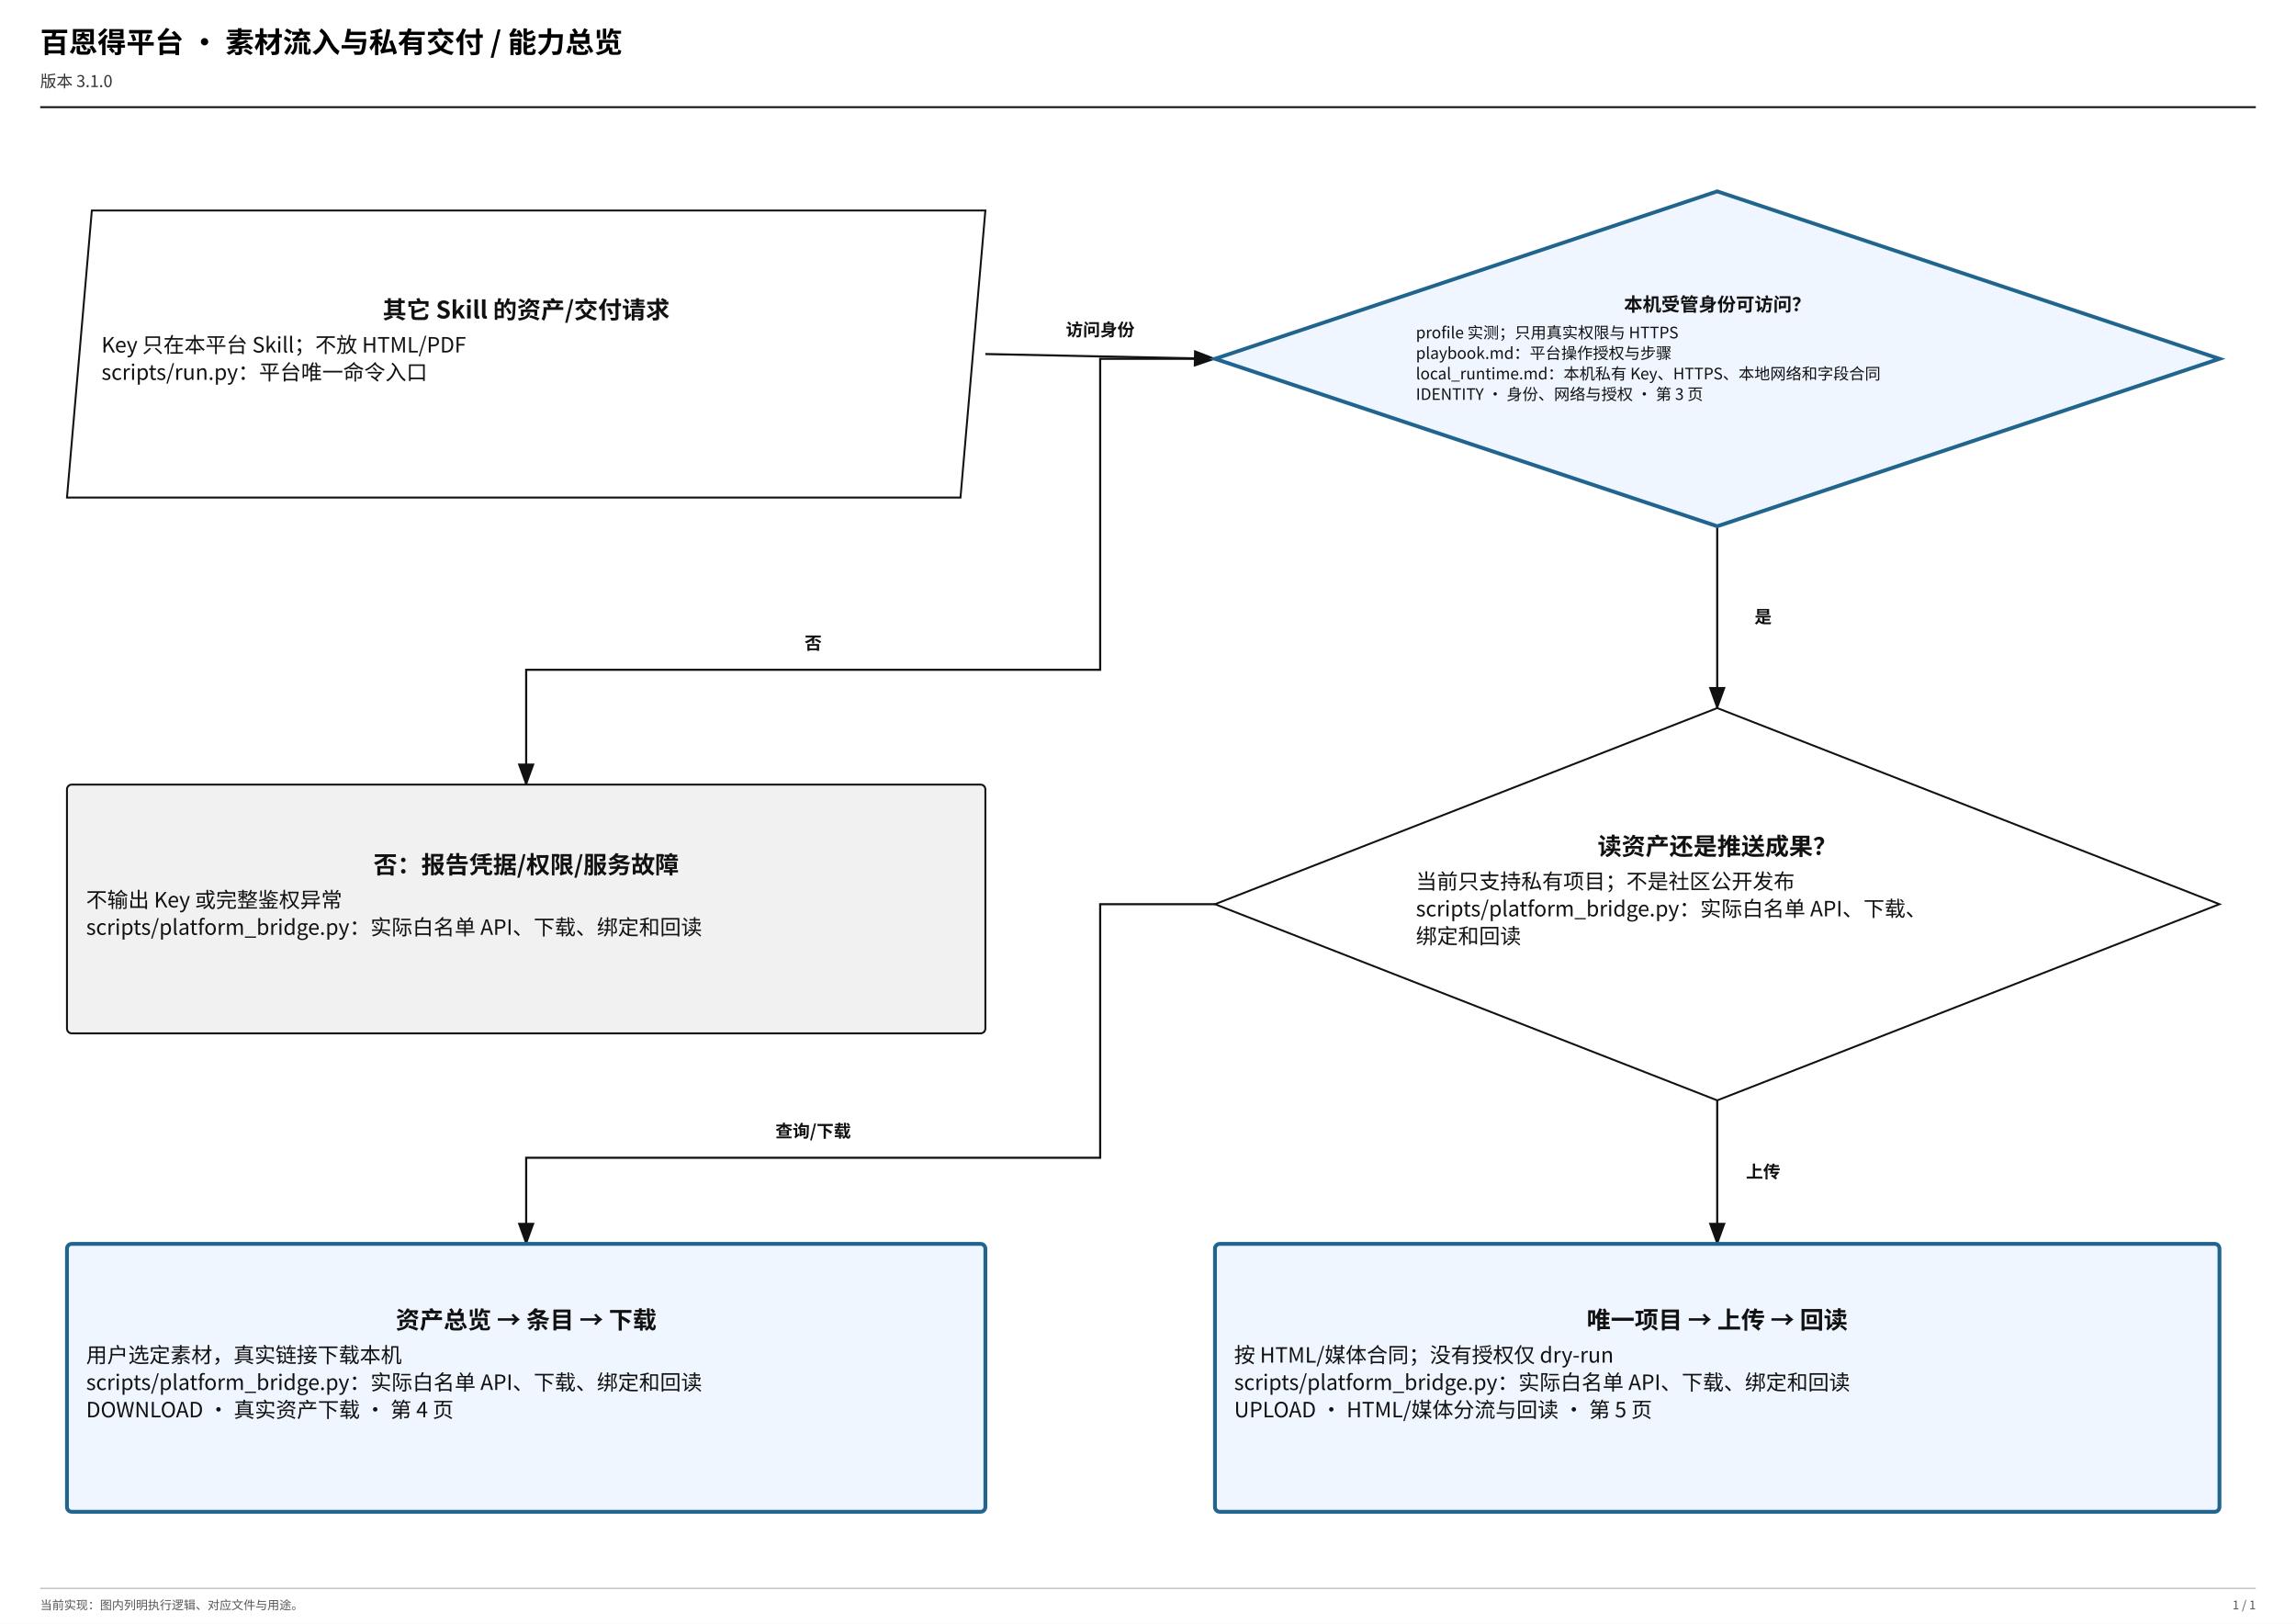
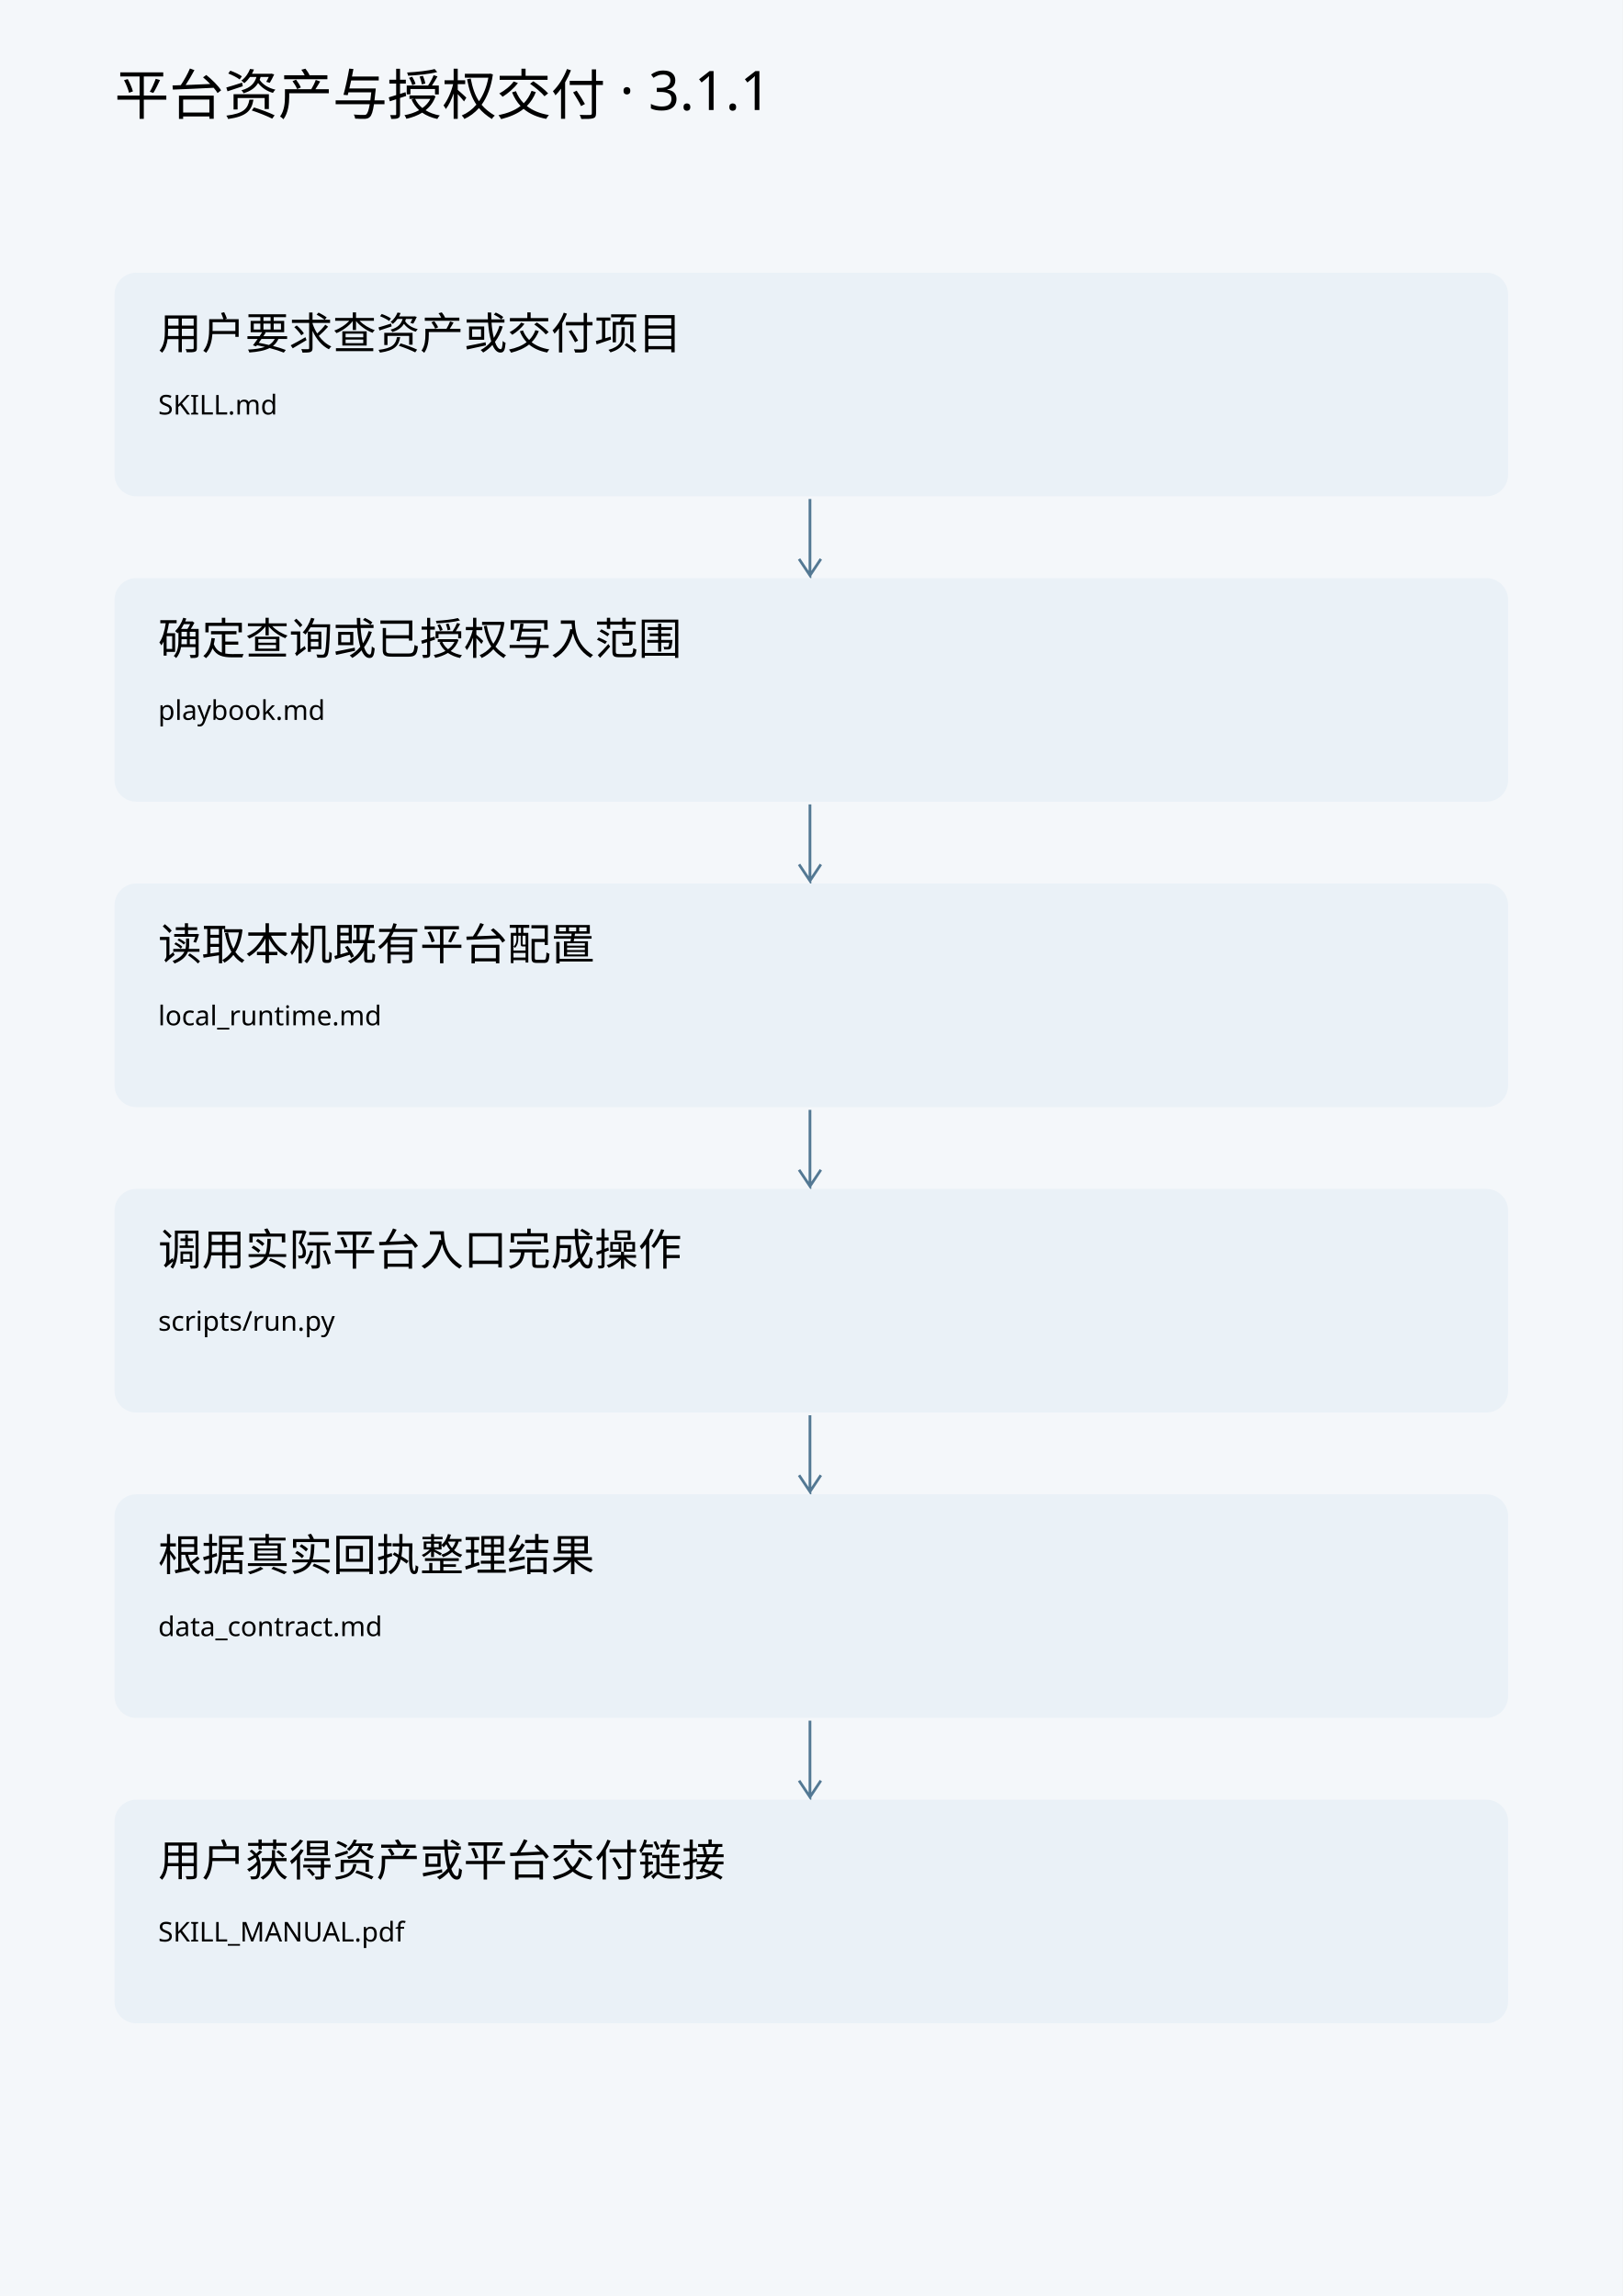
- <svg xmlns="http://www.w3.org/2000/svg" width="2400" height="1697" viewBox="0 0 2400 1697">
-   <defs>
-     <marker id="arrow" markerWidth="12" markerHeight="12" refX="10" refY="4" orient="auto" markerUnits="strokeWidth">
-       <path d="M0,0 L0,8 L11,4 z" fill="#111" />
-     </marker>
-     <style>text{font-family:"Noto Sans CJK SC","Microsoft YaHei","PingFang SC",Arial,sans-serif;letter-spacing:0}</style>
-   </defs>
-   <rect width="2400" height="1697" fill="#fff" />
-   <text x="42" y="55" font-size="30" font-weight="800">百恩得平台 · 素材流入与私有交付 / 能力总览</text>
-   <text x="42" y="91" font-size="17" fill="#333">版本 3.1.0</text>
-   <line x1="42" y1="112" x2="2358" y2="112" stroke="#111" stroke-width="2" />
-   <g>
-     <polyline points="1030,370 1270,375" fill="none" stroke="#111" stroke-width="2.2" marker-end="url(#arrow)" />
-     <rect x="1105" y="329.5" width="90" height="31" rx="3" fill="#fff" fill-opacity="0.94" />
-     <text x="1150" y="351.12" text-anchor="middle" font-size="18" font-weight="600" fill="#111">
-       <tspan x="1150" dy="0">访问身份</tspan>
-     </text>
-   </g>
-   <g>
-     <polyline points="1270,375 1150,375 1150,700 550,700 550,820" fill="none" stroke="#111" stroke-width="2.2" marker-end="url(#arrow)" />
-     <rect x="814" y="657" width="72" height="31" rx="3" fill="#fff" fill-opacity="0.94" />
-     <text x="850" y="678.62" text-anchor="middle" font-size="18" font-weight="600" fill="#111">
-       <tspan x="850" dy="0">否</tspan>
-     </text>
-   </g>
-   <g>
-     <polyline points="1795,550 1795,740" fill="none" stroke="#111" stroke-width="2.2" marker-end="url(#arrow)" />
-     <rect x="1807" y="629.5" width="72" height="31" rx="3" fill="#fff" fill-opacity="0.94" />
-     <text x="1843" y="651.12" text-anchor="middle" font-size="18" font-weight="600" fill="#111">
-       <tspan x="1843" dy="0">是</tspan>
-     </text>
-   </g>
-   <g>
-     <polyline points="1795,1150 1795,1300" fill="none" stroke="#111" stroke-width="2.2" marker-end="url(#arrow)" />
-     <rect x="1807" y="1209.5" width="72" height="31" rx="3" fill="#fff" fill-opacity="0.94" />
-     <text x="1843" y="1231.12" text-anchor="middle" font-size="18" font-weight="600" fill="#111">
-       <tspan x="1843" dy="0">上传</tspan>
-     </text>
-   </g>
-   <g>
-     <polyline points="1270,945 1150,945 1150,1210 550,1210 550,1300" fill="none" stroke="#111" stroke-width="2.2" marker-end="url(#arrow)" />
-     <rect x="800.32" y="1167" width="99.36" height="31" rx="3" fill="#fff" fill-opacity="0.94" />
-     <text x="850" y="1188.62" text-anchor="middle" font-size="18" font-weight="600" fill="#111">
-       <tspan x="850" dy="0">查询/下载</tspan>
-     </text>
-   </g>
-   <g>
-     <polygon points="96,220 1030,220 1004,520 70,520" fill="#fff" stroke="#111" stroke-width="2" />
-     <text x="550" y="332.8" text-anchor="middle" font-size="25" font-weight="700" fill="#111">
-       <tspan x="550" dy="0">其它 Skill 的资产/交付请求</tspan>
-     </text>
-     <text x="106" y="368.4" text-anchor="start" font-size="22" font-weight="430" fill="#111">
-       <tspan x="106" dy="0">Key 只在本平台 Skill；不放 HTML/PDF</tspan>
-       <tspan x="106" dy="28.6" />
-       <tspan x="106" dy="28.6">scripts/run.py：平台唯一命令入口</tspan>
-     </text>
-   </g>
-   <g>
-     <polygon points="1795,200 2320,375 1795,550 1270,375" fill="#eff6ff" stroke="#21658e" stroke-width="4" />
-     <text x="1795" y="325.15" text-anchor="middle" font-size="19.5" font-weight="700" fill="#111">
-       <tspan x="1795" dy="0">本机受管身份可访问？</tspan>
-     </text>
-     <text x="1480" y="353.6" text-anchor="start" font-size="16.5" font-weight="430" fill="#111">
-       <tspan x="1480" dy="0">profile 实测；只用真实权限与 HTTPS</tspan>
-       <tspan x="1480" dy="21.45" />
-       <tspan x="1480" dy="21.45">playbook.md：平台操作授权与步骤</tspan>
-       <tspan x="1480" dy="21.45">local_runtime.md：本机私有 Key、HTTPS、本地网络和字段合同</tspan>
-       <tspan x="1480" dy="21.45">IDENTITY · 身份、网络与授权 · 第 3 页</tspan>
-     </text>
-   </g>
-   <g>
-     <rect x="70" y="820" width="960" height="260" rx="5" fill="#f1f1f1" stroke="#111" stroke-width="2" />
-     <text x="550" y="912.8" text-anchor="middle" font-size="25" font-weight="700" fill="#111">
-       <tspan x="550" dy="0">否：报告凭据/权限/服务故障</tspan>
-     </text>
-     <text x="90" y="948.4" text-anchor="start" font-size="22" font-weight="430" fill="#111">
-       <tspan x="90" dy="0">不输出 Key 或完整鉴权异常</tspan>
-       <tspan x="90" dy="28.6" />
-       <tspan x="90" dy="28.6">scripts/platform_bridge.py：实际白名单 API、下载、绑定和回读</tspan>
-     </text>
-   </g>
-   <g>
-     <polygon points="1795,740 2320,945 1795,1150 1270,945" fill="#fff" stroke="#111" stroke-width="2" />
-     <text x="1795" y="893.5" text-anchor="middle" font-size="25" font-weight="700" fill="#111">
-       <tspan x="1795" dy="0">读资产还是推送成果？</tspan>
-     </text>
-     <text x="1480" y="929.1" text-anchor="start" font-size="22" font-weight="430" fill="#111">
-       <tspan x="1480" dy="0">当前只支持私有项目；不是社区公开发布</tspan>
-       <tspan x="1480" dy="28.6" />
-       <tspan x="1480" dy="28.6">scripts/platform_bridge.py：实际白名单 API、下载、</tspan>
-       <tspan x="1480" dy="28.6">绑定和回读</tspan>
-     </text>
-   </g>
-   <g>
-     <rect x="70" y="1300" width="960" height="280" rx="5" fill="#eff6ff" stroke="#21658e" stroke-width="4" />
-     <text x="550" y="1388.5" text-anchor="middle" font-size="25" font-weight="700" fill="#111">
-       <tspan x="550" dy="0">资产总览 → 条目 → 下载</tspan>
-     </text>
-     <text x="90" y="1424.1" text-anchor="start" font-size="22" font-weight="430" fill="#111">
-       <tspan x="90" dy="0">用户选定素材，真实链接下载本机</tspan>
-       <tspan x="90" dy="28.6" />
-       <tspan x="90" dy="28.6">scripts/platform_bridge.py：实际白名单 API、下载、绑定和回读</tspan>
-       <tspan x="90" dy="28.6">DOWNLOAD · 真实资产下载 · 第 4 页</tspan>
-     </text>
-   </g>
-   <g>
-     <rect x="1270" y="1300" width="1050" height="280" rx="5" fill="#eff6ff" stroke="#21658e" stroke-width="4" />
-     <text x="1795" y="1388.5" text-anchor="middle" font-size="25" font-weight="700" fill="#111">
-       <tspan x="1795" dy="0">唯一项目 → 上传 → 回读</tspan>
-     </text>
-     <text x="1290" y="1424.1" text-anchor="start" font-size="22" font-weight="430" fill="#111">
-       <tspan x="1290" dy="0">按 HTML/媒体合同；没有授权仅 dry-run</tspan>
-       <tspan x="1290" dy="28.6" />
-       <tspan x="1290" dy="28.6">scripts/platform_bridge.py：实际白名单 API、下载、绑定和回读</tspan>
-       <tspan x="1290" dy="28.6">UPLOAD · HTML/媒体分流与回读 · 第 5 页</tspan>
-     </text>
-   </g>
-   <line x1="42" y1="1660" x2="2358" y2="1660" stroke="#aaa" stroke-width="1" />
-   <text x="42" y="1682" font-size="12.5" fill="#555">当前实现：图内列明执行逻辑、对应文件与用途。</text>
-   <text x="2358" y="1682" text-anchor="end" font-size="12.5" fill="#555">1 / 1</text>
+ <svg xmlns="http://www.w3.org/2000/svg" width="595" height="842" viewBox="0 0 595 842">
+   <rect width="595" height="842" fill="#f4f7fa" />
+   <text x="42" y="42" font-family="sans-serif" font-size="20">平台资产与授权交付 · 3.1.1</text>
+   <rect x="42" y="100" width="511" height="82" rx="8" fill="#eaf1f7" />
+   <text x="58" y="128" font-family="sans-serif" font-size="16">用户要求查资产或交付项目</text>
+   <text x="58" y="152" font-family="sans-serif" font-size="10">SKILL.md</text>
+   <path d="M297 183 v28 l-4 -6 m4 6 l4 -6" fill="none" stroke="#537893" />
+   <rect x="42" y="212" width="511" height="82" rx="8" fill="#eaf1f7" />
+   <text x="58" y="240" font-family="sans-serif" font-size="16">确定查询或已授权写入范围</text>
+   <text x="58" y="264" font-family="sans-serif" font-size="10">playbook.md</text>
+   <path d="M297 295 v28 l-4 -6 m4 6 l4 -6" fill="none" stroke="#537893" />
+   <rect x="42" y="324" width="511" height="82" rx="8" fill="#eaf1f7" />
+   <text x="58" y="352" font-family="sans-serif" font-size="16">读取本机既有平台配置</text>
+   <text x="58" y="376" font-family="sans-serif" font-size="10">local_runtime.md</text>
+   <path d="M297 407 v28 l-4 -6 m4 6 l4 -6" fill="none" stroke="#537893" />
+   <rect x="42" y="436" width="511" height="82" rx="8" fill="#eaf1f7" />
+   <text x="58" y="464" font-family="sans-serif" font-size="16">调用实际平台入口完成操作</text>
+   <text x="58" y="488" font-family="sans-serif" font-size="10">scripts/run.py</text>
+   <path d="M297 519 v28 l-4 -6 m4 6 l4 -6" fill="none" stroke="#537893" />
+   <rect x="42" y="548" width="511" height="82" rx="8" fill="#eaf1f7" />
+   <text x="58" y="576" font-family="sans-serif" font-size="16">根据真实回执整理结果</text>
+   <text x="58" y="600" font-family="sans-serif" font-size="10">data_contract.md</text>
+   <path d="M297 631 v28 l-4 -6 m4 6 l4 -6" fill="none" stroke="#537893" />
+   <rect x="42" y="660" width="511" height="82" rx="8" fill="#eaf1f7" />
+   <text x="58" y="688" font-family="sans-serif" font-size="16">用户获得资产或平台交付链接</text>
+   <text x="58" y="712" font-family="sans-serif" font-size="10">SKILL_MANUAL.pdf</text>
</svg>
